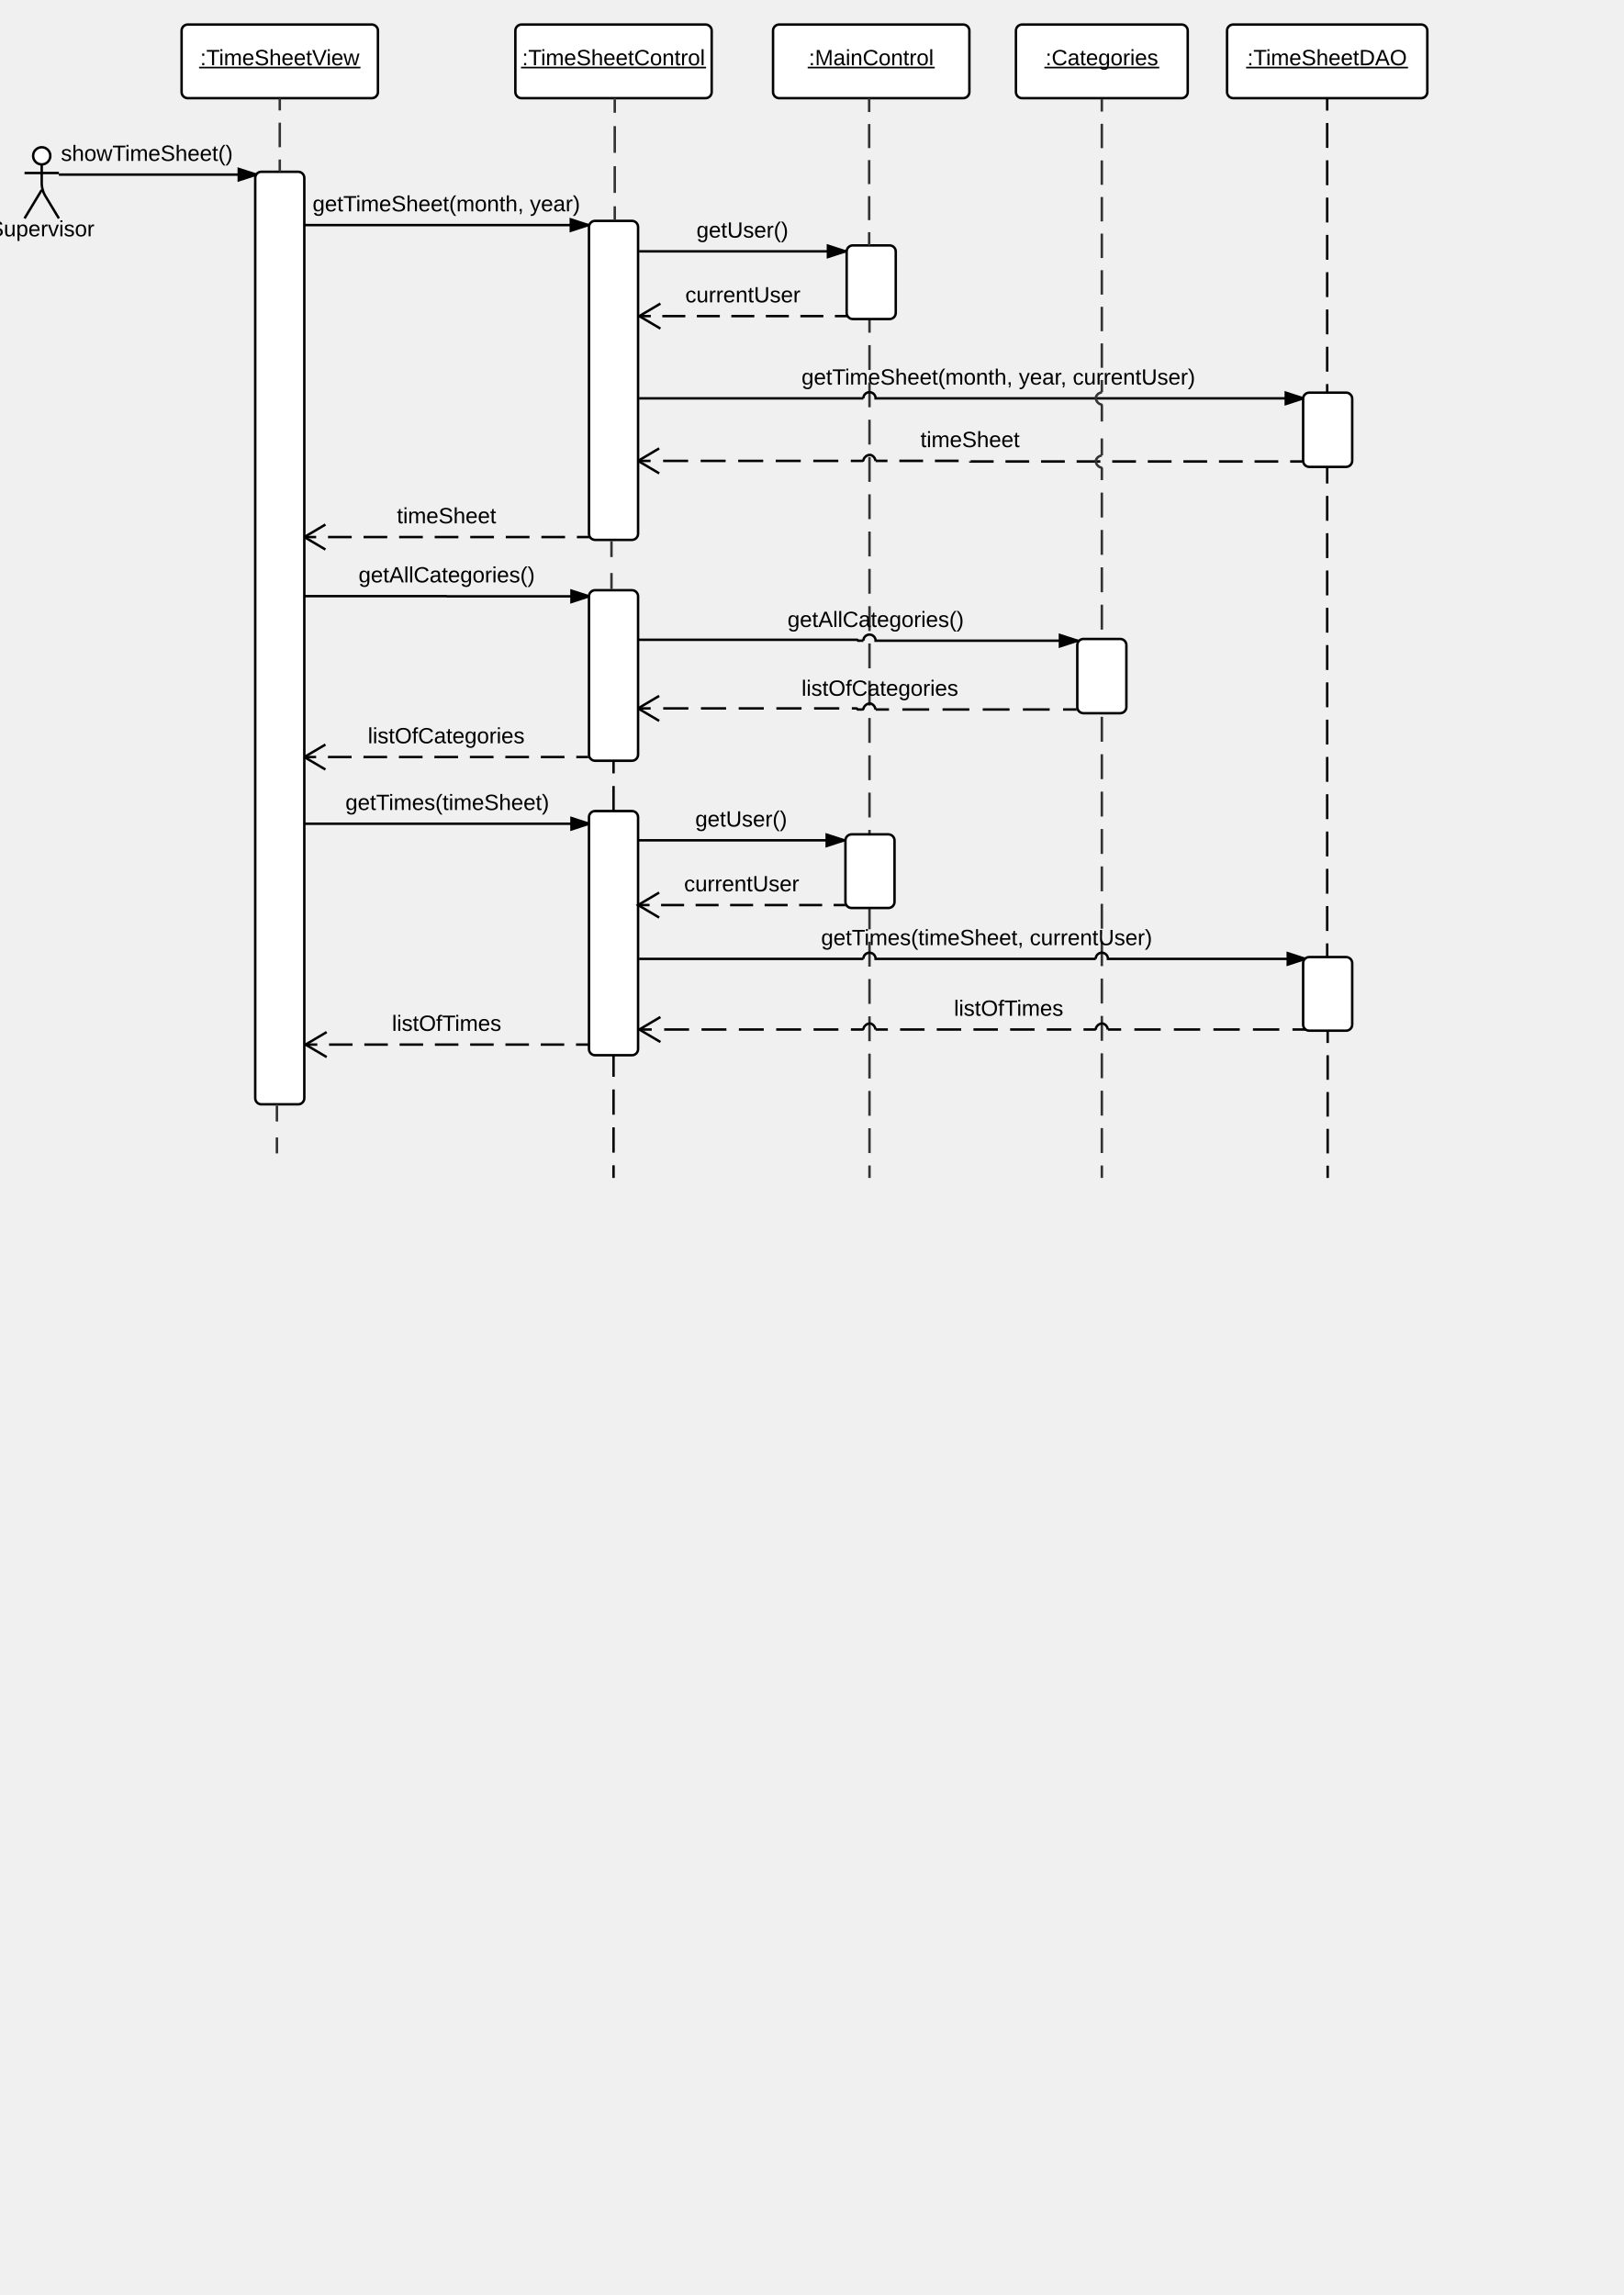
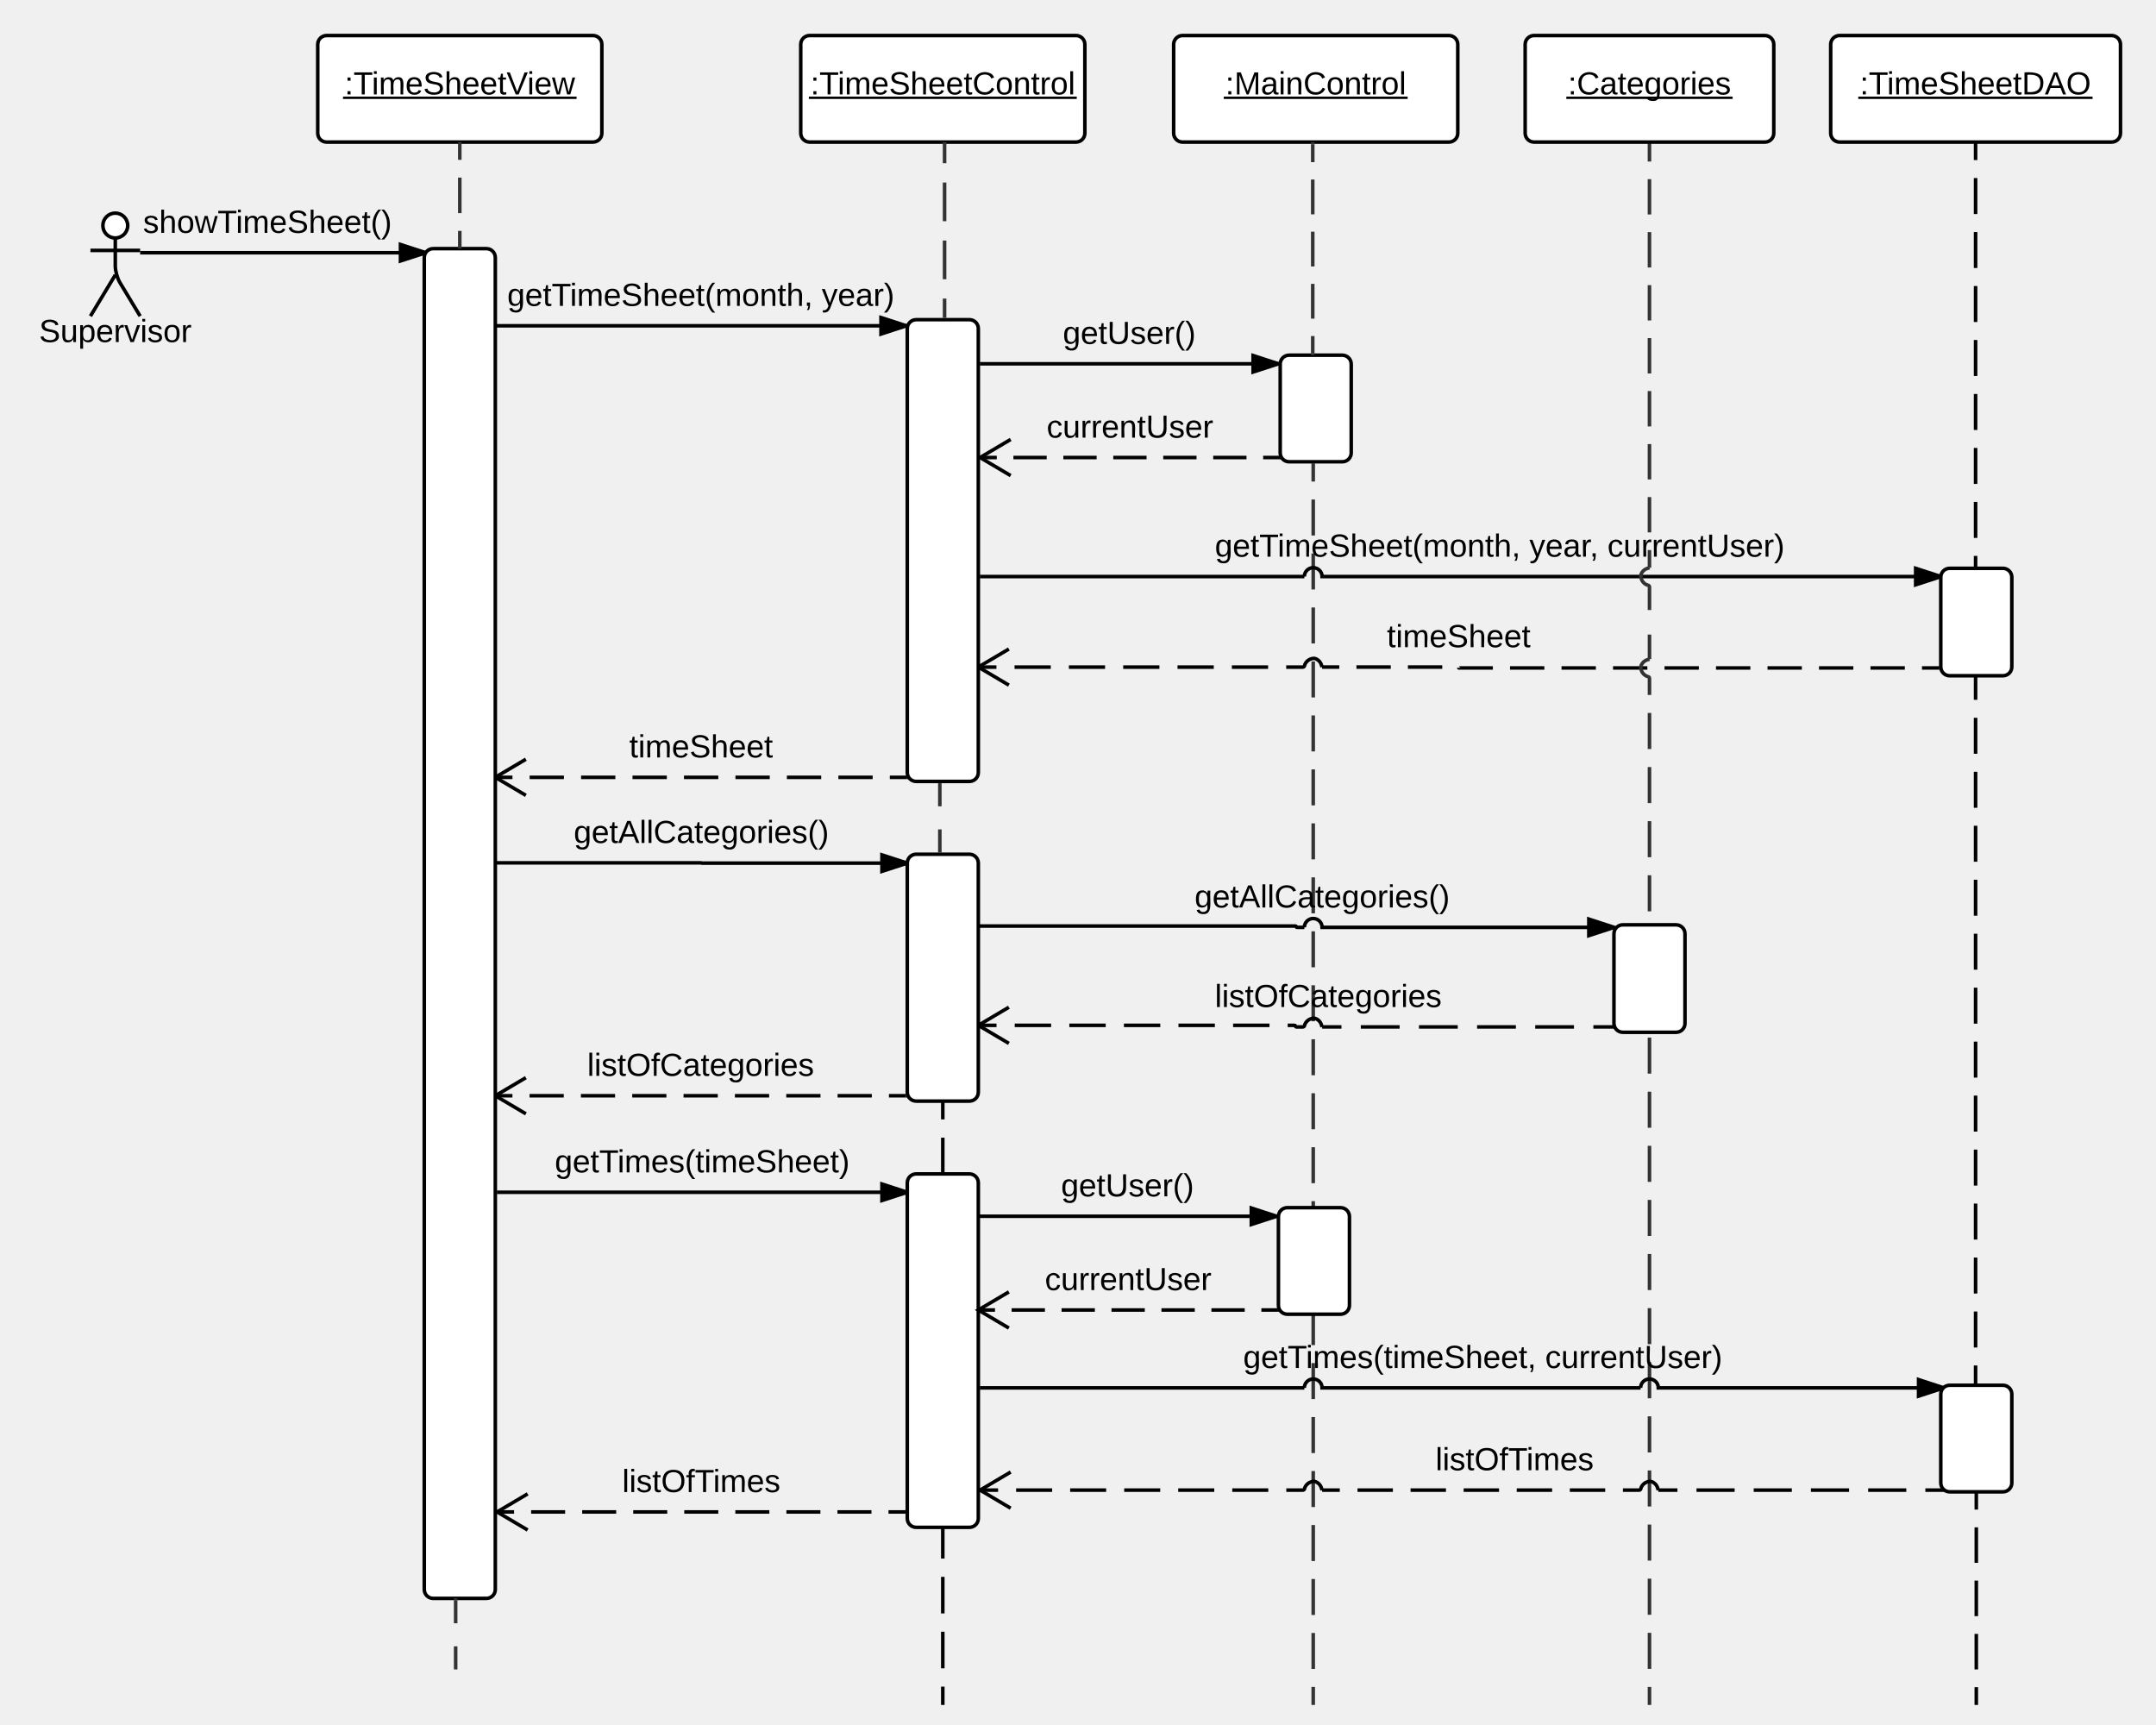
- <svg xmlns="http://www.w3.org/2000/svg" xmlns:xlink="http://www.w3.org/1999/xlink" width="1323.2" height="1870.4">
-   <g transform="translate(0 0)">
+ <svg xmlns="http://www.w3.org/2000/svg" xmlns:xlink="http://www.w3.org/1999/xlink" width="1214.12" height="971">
+   <g transform="translate(30.925 0)">
    <path d="M500 620v340" fill="none" />
    <path d="M500 620v10.3m0 10.3v20.6m0 10.32v20.6m0 10.3v20.6m0 10.3v20.62m0 10.3v20.6m0 10.3v20.62m0 10.3v20.6m0 10.3v20.62m0 10.3v20.6m0 10.3v20.6m0 10.32V960" stroke="#000" stroke-width="2" fill="none" />
    <path d="M708.6 261v699" fill="none" />
    <path d="M708.6 261v10.13m0 10.13v20.26m0 10.13v20.26m0 10.14v20.26m0 10.13v20.27m0 10.13v20.26m0 10.12v20.26m0 10.13v20.27m0 10.13v20.26m0 10.13v20.25m0 10.13v20.26m0 10.13v20.26m0 10.14v20.26m0 10.13v20.26m0 10.13v20.26m0 10.14V727m0 10.13v20.26m0 10.12v20.26m0 10.13v20.27m0 10.13v20.27m0 10.13v20.26m0 10.13v20.25m0 10.13v20.26m0 10.13V960" stroke="#333" stroke-width="2" fill="none" />
    <path d="M709.6 261h-2v-1h2z" fill="#333" />
    <path d="M148 25c0-2.76 2.24-5 5-5h150c2.76 0 5 2.24 5 5v50c0 2.76-2.24 5-5 5H153c-2.76 0-5-2.24-5-5z" stroke="#000" stroke-width="2" fill="#fff" />
    <use xlink:href="#a" transform="matrix(1,0,0,1,148,20) translate(15.13 33.15)" />
    <path d="M208 145c0-2.76 2.24-5 5-5h30c2.76 0 5 2.24 5 5v750c0 2.76-2.24 5-5 5h-30c-2.76 0-5-2.24-5-5z" stroke="#000" stroke-width="2" fill="#fff" />
    <path d="M228 80v60" fill="none" />
    <path d="M228 80v10m0 10v20m0 10v10" stroke="#333" stroke-width="2" fill="none" />
    <path d="M479.46 183.44H248" stroke="#000" stroke-width="2" fill="none" />
    <path d="M479.46 183.44l-14.27 4.63v-9.27z" />
    <path d="M480.72 182.8l-.47 1.43-16.06 5.22v-12.02zm-14.53 3.9l10.02-3.26-10.03-3.26z" />
    <use xlink:href="#b" transform="matrix(1,0,0,1,254.7291,157.8384) translate(0 14.4)" />
    <use xlink:href="#c" transform="matrix(1,0,0,1,254.7291,157.8384) translate(177.1 14.4)" />
    <path d="M41 127c0 3.87-3.13 7-7 7s-7-3.13-7-7 3.13-7 7-7 7 3.13 7 7z" stroke="#000" stroke-width="2" fill="#fff" />
    <path d="M20 125c0-2.76 2.24-5 5-5h18c2.76 0 5 2.24 5 5v48c0 2.76-2.24 5-5 5H25c-2.76 0-5-2.24-5-5z" fill="none" />
    <path d="M34 134v15.8c0 2.76 1.16 6.92 2.58 9.28L48 178m-14-23.2L20 178m0-37h28" stroke="#000" stroke-width="2" fill="none" />
    <use xlink:href="#d" transform="matrix(1,0,0,1,-60,178) translate(51.075 14.6)" />
    <path d="M48 142.3h160.88" stroke="#000" stroke-width="2" fill="none" />
    <path d="M208.88 142.3l-14.27 4.65v-9.27z" />
    <path d="M209.7 141.52l-.74.53-.47 1.44-14.9 4.82V136.3zm-14.1 4.05l10.04-3.26-10.03-3.25z" />
    <use xlink:href="#e" transform="matrix(1,0,0,1,49.64167,116.7105) translate(0 14.4)" />
    <path d="M480 185c0-2.76 2.24-5 5-5h30c2.76 0 5 2.24 5 5v250c0 2.76-2.24 5-5 5h-30c-2.76 0-5-2.24-5-5zM420 25c0-2.76 2.24-5 5-5h150c2.76 0 5 2.24 5 5v50c0 2.76-2.24 5-5 5H425c-2.76 0-5-2.24-5-5z" stroke="#000" stroke-width="2" fill="#fff" />
    <use xlink:href="#f" transform="matrix(1,0,0,1,420,20) translate(5.48 33.15)" />
    <path d="M501 81v98" fill="none" />
    <path d="M501 81v10.9m0 10.88v21.78m0 10.88v21.78m0 10.9V179" stroke="#333" stroke-width="2" fill="none" />
    <path d="M502 81h-2v-1h2z" fill="#333" />
    <path d="M690 205c0-2.76 2.24-5 5-5h30c2.76 0 5 2.24 5 5v50c0 2.76-2.24 5-5 5h-30c-2.76 0-5-2.24-5-5z" stroke="#000" stroke-width="2" fill="#fff" />
    <path d="M521 204.84h168" stroke="#000" stroke-width="2" fill="none" />
    <path d="M521 205.84h-1v-2h1zM689 204.84l-14.27 4.64v-9.27z" />
    <path d="M690.26 204.2l-.26.8v.57l-16.27 5.28v-12.02zm-14.53 3.9l10.03-3.26-10.03-3.26z" />
    <use xlink:href="#g" transform="matrix(1,0,0,1,567.6,179.2408) translate(0 14.4)" />
    <path d="M630 25c0-2.76 2.24-5 5-5h150c2.76 0 5 2.24 5 5v50c0 2.76-2.24 5-5 5H635c-2.76 0-5-2.24-5-5z" stroke="#000" stroke-width="2" fill="#fff" />
    <use xlink:href="#h" transform="matrix(1,0,0,1,630,20) translate(29.13 33.15)" />
    <path d="M708.33 81.5V199" fill="none" />
    <path d="M708.33 81.5v9.8m0 9.78v19.6m0 9.78v19.58m0 9.8v19.58m0 9.8V199" stroke="#333" stroke-width="2" fill="none" />
    <path d="M709.33 81.5h-2V80h2zM709.33 200h-2v-1h2z" fill="#333" />
    <path d="M689.77 257.62H521" fill="none" />
    <path d="M689.77 257.62h-9.37m-9.38 0h-18.75m-9.38 0h-18.76m-9.38 0H596m-9.37 0h-18.75m-9.37 0h-18.75m-9.37 0H521" stroke="#000" stroke-width="2" fill="none" />
    <path d="M691.74 258.62h-1.97v-2h.5zM538.72 248.3l-15.76 9.32 15.76 9.32-1 1.72L520 258.2v-1.15l17.7-10.48z" />
    <use xlink:href="#i" transform="matrix(1,0,0,1,558.4864,232.0159) translate(0 14.4)" />
    <path d="M521 324.65h182.6m0 0c0-2.76 2.24-5 5-5s5 2.24 5 5h348.5" stroke="#000" stroke-width="2" fill="none" />
    <path d="M521 325.65h-1v-2h1zM1062.1 324.65l-14.25 4.64V320z" />
    <path d="M1062.42 323.7l-.42 1.3v.74l-15.15 4.92v-12.02zm-13.57 4.2l10.03-3.25-10.03-3.26z" />
    <use xlink:href="#b" transform="matrix(1,0,0,1,653.2115,299.0513) translate(0 14.4)" />
    <use xlink:href="#j" transform="matrix(1,0,0,1,653.2115,299.0513) translate(177.1 14.4)" />
    <use xlink:href="#k" transform="matrix(1,0,0,1,653.2115,299.0513) translate(221.05 14.4)" />
    <path d="M1061.1 376.1H790.8c-.15 0-.26-.1-.26-.24 0-.14-.1-.25-.25-.25h-76.7m0 0c0-2.75-2.24-5-5-5s-5 2.25-5 5H520" fill="none" />
    <path d="M1061.1 376.1h-9.68m-9.67 0h-19.33m-9.67 0h-19.33m-9.66 0h-19.34m-9.66 0h-19.34m-9.66 0h-19.33m-9.67 0h-19.33m-9.67 0h-19.33m-9.67 0h-19.33m-9.67 0H790.6c-.03 0-.06-.02-.06-.05V376m-9.28-.4h-19.33m-9.66 0h-19.34m-9.66 0h-9.67m0 0l-.5-1.5c-.25-.8-1-1.84-1.7-2.34l-.57-.42c-.36-.26-1-.53-1.44-.6-.45-.07-1.14-.02-1.56.12l-.75.24c-.8.26-1.85 1.02-2.35 1.7l-.42.58c-.26.36-.53 1-.6 1.44-.07.44-.5.8-.93.8h-9.4m-10.2 0h-20.4m-10.2 0h-20.4m-10.2 0h-20.4m-10.2 0H571m-10.2 0h-20.4m-10.2 0H520" stroke="#000" stroke-width="2" fill="none" />
    <path d="M1062 375.5l.25 1.58.03.03h-1.2v-2h.92zM537.72 366.3l-15.76 9.3 15.76 9.33-1 1.72-16.72-9.88v-2.32l16.7-9.88z" />
    <use xlink:href="#l" transform="matrix(1,0,0,1,750.1084,350.0118) translate(0 14.4)" />
    <path d="M897.95 81v238.65m0 0c-2.76 0-5 2.24-5 5s2.24 5 5 5v41.46m0 0c-2.76 0-5 2.25-5 5 0 2.77 2.24 5 5 5V960" fill="none" />
    <path d="M897.95 81v9.94m0 9.95v19.88m0 9.94v19.9m0 9.93v19.9m0 9.93v19.9m0 9.93v19.9m0 9.94v19.9m0 9.94v19.88m0 9.95v9.95m0 0l-1.5.5c-.8.25-1.85 1.02-2.35 1.7l-.42.57c-.26.36-.53 1-.6 1.44-.07.44-.02 1.13.12 1.55l.25.76c.26.8 1.02 1.85 1.7 2.34l.58.42c.35.27 1 .53 1.43.6.44.07.8.5.8.93v13.02m0 13.82v13.8m0 0l-1.52.5c-.8.26-1.84 1.02-2.34 1.7l-.42.58c-.26.36-.53 1-.6 1.44-.07.44-.02 1.13.12 1.55l.25.75c.26.8 1.02 1.84 1.7 2.34l.58.42c.35.26 1 .53 1.43.6.44.07.8.5.8.93v9.37m0 10.15v20.3m0 10.17v20.3m0 10.16v20.3m0 10.17v20.3m0 10.16v20.3m0 10.16v20.3m0 10.17v20.3m0 10.17V635m0 10.17v20.3m0 10.16v20.3m0 10.17v20.3m0 10.17v20.3m0 10.17v20.3m0 10.16v20.32m0 10.15v20.3m0 10.17v20.3m0 10.17v20.32m0 10.16v20.3m0 10.16V960" stroke="#333" stroke-width="2" fill="none" />
    <path d="M898.95 81h-2v-1h2z" fill="#333" />
    <path d="M877.95 525.75c0-2.76 2.24-5 5-5h30c2.76 0 5 2.24 5 5v50.5c0 2.76-2.24 5-5 5h-30c-2.76 0-5-2.24-5-5zM827.95 25c0-2.76 2.24-5 5-5h130c2.76 0 5 2.24 5 5v50c0 2.76-2.24 5-5 5h-130c-2.76 0-5-2.24-5-5z" stroke="#000" stroke-width="2" fill="#fff" />
    <use xlink:href="#m" transform="matrix(1,0,0,1,827.9529,20) translate(24.08 33.15)" />
    <path d="M520 521.43h178.66c.2 0 .37.17.37.37 0 .2.17.38.38.38h4.2m0 0c0-2.76 2.24-5 5-5s5 2.24 5 5h164.47" stroke="#000" stroke-width="2" fill="none" />
    <path d="M878.07 522.18l-14.27 4.63v-9.26z" />
    <path d="M880.24 521.83l-1.32.97-.06.17-16.06 5.22v-12.03zm-15.44 3.6l10.03-3.25-10.03-3.26z" />
    <use xlink:href="#n" transform="matrix(1,0,0,1,641.8006,496.5797) translate(0 14.4)" />
    <path d="M877.26 578.23H713.6m0 0c0-2.77-2.24-5-5-5s-5 2.23-5 5h-4.52c-.25 0-.45-.2-.45-.45s-.2-.45-.45-.45H520" fill="none" />
    <path d="M877.26 578.23h-10.9m-10.92 0h-21.82m-10.9 0h-21.84m-10.9 0h-21.83m-10.9 0H735.4m-10.9 0H713.6m0 0l-.5-1.5c-.25-.8-1-1.86-1.7-2.35l-.57-.43c-.36-.26-1-.53-1.44-.6-.45-.07-1.14 0-1.56.12l-.75.25c-.8.26-1.85 1.02-2.35 1.7l-.42.58c-.26.36-.53 1-.6 1.44-.07.43-.5.8-.93.8h-3.72c-.25 0-.45-.2-.45-.46 0-.25-.2-.45-.45-.45h-3.94m-10.25 0h-20.5m-10.26 0h-20.5m-10.24 0H602m-10.25 0h-20.5m-10.25 0h-20.5m-10.25 0H520" stroke="#000" stroke-width="2" fill="none" />
    <path d="M878.2 577.83l1.03 1.4h-1.97v-2h.85zM537.72 568l-15.76 9.33 15.76 9.32-1 1.72L520 578.5v-2.33l16.7-9.88z" />
    <use xlink:href="#o" transform="matrix(1,0,0,1,653.207,552.6263) translate(0 14.4)" />
    <path d="M498.33 441v39" fill="none" />
    <path d="M498.33 441v13m0 13v13" stroke="#333" stroke-width="2" fill="none" />
    <path d="M225.67 901v39" fill="none" />
    <path d="M225.67 901v13m0 13v13" stroke="#333" stroke-width="2" fill="none" />
    <path d="M226.67 901h-2v-1h2z" fill="#333" />
    <path d="M479.82 437.7H248" fill="none" />
    <path d="M479.82 437.7h-9.66m-9.66 0h-19.3m-9.67 0H412.2m-9.65 0h-19.32m-9.66 0h-19.32m-9.66 0h-19.33m-9.65 0H296.3m-9.66 0h-19.32m-9.66 0H248" stroke="#000" stroke-width="2" fill="none" />
    <path d="M481.8 438.7h-1.98v-2h.5zM265.72 428.37l-15.76 9.32 15.76 9.3-1 1.73-16.72-9.88v-2.33l16.7-9.88z" />
    <use xlink:href="#l" transform="matrix(1,0,0,1,323.4617,412.0853) translate(0 14.4)" />
    <path d="M480 486c0-2.76 2.24-5 5-5h30c2.76 0 5 2.24 5 5v129c0 2.76-2.24 5-5 5h-30c-2.76 0-5-2.24-5-5z" stroke="#000" stroke-width="2" fill="#fff" />
    <path d="M248 485.84h115.92c.04 0 .08.04.08.08s.04.08.08.08H480" stroke="#000" stroke-width="2" fill="none" />
    <path d="M480 486l-14.27 4.64v-9.28z" />
    <path d="M480.3 485.05l-.3.95v1.05L464.73 492v-12zm-13.57 4.2l10.03-3.25-10.03-3.26z" />
    <use xlink:href="#n" transform="matrix(1,0,0,1,292.178,460.241) translate(0 14.4)" />
    <path d="M479.3 616.98H248" fill="none" />
    <path d="M479.3 616.98h-9.63m-9.64 0h-19.28m-9.63 0h-19.28m-9.64 0h-19.27m-9.64 0H354m-9.64 0H325.1m-9.64 0H296.2m-9.65 0h-19.27m-9.64 0H248" stroke="#000" stroke-width="2" fill="none" />
    <path d="M480.25 616.58l1.02 1.4h-1.96v-2h.86zM265.72 607.66l-15.76 9.32 15.76 9.32-1 1.72-16.72-9.88v-2.33l16.7-9.87z" />
    <use xlink:href="#o" transform="matrix(1,0,0,1,299.7779,591.3763) translate(0 14.4)" />
    <path d="M1000 25c0-2.76 2.24-5 5-5h153.2c2.76 0 5 2.24 5 5v50c0 2.76-2.24 5-5 5H1005c-2.76 0-5-2.24-5-5z" stroke="#000" stroke-width="2" fill="#fff" />
    <use xlink:href="#p" transform="matrix(1,0,0,1,1000,20) translate(16.43 33.15)" />
    <path d="M1062 785c0-2.76 2.24-5 5-5h30c2.76 0 5 2.24 5 5v50c0 2.76-2.24 5-5 5h-30c-2.76 0-5-2.24-5-5z" stroke="#000" stroke-width="2" fill="#fff" />
    <path d="M521 781.47h182.6m0 0c0-2.76 2.24-5 5-5s5 2.24 5 5h179.35m0 0c0-2.76 2.24-5 5-5s5 2.24 5 5h160.8" stroke="#000" stroke-width="2" fill="none" />
    <path d="M521 782.47h-1v-2h1zM1063.75 781.47l-14.27 4.64v-9.26z" />
    <path d="M1064.75 780.75l-1.8 1.3-.25.82-14.22 4.62v-12.04zm-14.27 3.98l10.03-3.26-10.02-3.25z" />
    <use xlink:href="#q" transform="matrix(1,0,0,1,669.1512,755.8743) translate(0 14.4)" />
    <use xlink:href="#k" transform="matrix(1,0,0,1,669.1512,755.8743) translate(170.05 14.4)" />
    <path d="M1064.05 839.04h-161.1m0 0c0-2.77-2.24-5-5-5s-5 2.23-5 5H713.6m0 0c0-2.77-2.24-5-5-5s-5 2.23-5 5H521" fill="none" />
    <path d="M1064.05 839.04h-10.74m-10.73 0h-21.48m-10.75 0h-21.48m-10.74 0h-21.48m-10.74 0h-21.47m-10.74 0h-10.75m0 0l-.5-1.5c-.25-.8-1-1.86-1.7-2.35l-.57-.44c-.36-.26-1-.53-1.44-.6-.43-.07-1.13 0-1.55.12l-.76.25c-.8.26-1.84 1.02-2.34 1.7l-.42.58c-.26.37-.53 1-.6 1.45-.07.43-.5.8-.93.8H883m-9.98 0H853.1m-9.97 0H823.2m-9.96 0H793.3m-9.95 0h-19.93m-9.96 0h-19.93m-9.97 0h-9.96m0 0l-.5-1.52c-.25-.8-1-1.85-1.7-2.34l-.57-.44c-.36-.26-1-.53-1.44-.6-.45-.07-1.14 0-1.56.12l-.75.25c-.8.26-1.85 1.02-2.35 1.7l-.42.58c-.26.37-.53 1-.6 1.45-.07.43-.5.8-.93.8h-9.34m-10.15 0h-20.28m-10.14 0h-20.3m-10.14 0h-20.28m-10.15 0h-20.28m-10.14 0h-20.3m-10.14 0H521" stroke="#000" stroke-width="2" fill="none" />
    <path d="M1067 840h.05v.04h-3v-1zM538.72 829.72l-15.75 9.32 15.75 9.32-1 1.72L520 839.6v-1.13L537.7 828z" />
    <use xlink:href="#r" transform="matrix(1,0,0,1,777.4603,813.4353) translate(0 14.4)" />
    <path d="M1081.6 80v699" fill="none" />
    <path d="M1081.6 80v10.13m0 10.13v20.26m0 10.13v20.26m0 10.14v20.26m0 10.13v20.27m0 10.13v20.26m0 10.12v20.26m0 10.13v20.27m0 10.13v20.26m0 10.13v20.25m0 10.13v20.26m0 10.13v20.26m0 10.14v20.26m0 10.13v20.26m0 10.13v20.26m0 10.14V546m0 10.13v20.26m0 10.12v20.26m0 10.13v20.27m0 10.13v20.27m0 10.13v20.26m0 10.13v20.25m0 10.13v20.26m0 10.13V779" stroke="#000" stroke-width="2" fill="none" />
    <path d="M1082.6 780h-2v-1h2z" />
    <path d="M1082 840v120" fill="none" />
    <path d="M1082 840v10m0 10v20m0 10v20m0 10v20m0 10v10" stroke="#000" stroke-width="2" fill="none" />
    <path d="M480 666c0-2.76 2.24-5 5-5h30c2.76 0 5 2.24 5 5v189c0 2.76-2.24 5-5 5h-30c-2.76 0-5-2.24-5-5zM1062 325c0-2.76 2.24-5 5-5h30c2.76 0 5 2.24 5 5v50.5c0 2.76-2.24 5-5 5h-30c-2.76 0-5-2.24-5-5z" stroke="#000" stroke-width="2" fill="#fff" />
    <path d="M249 671.33h231" stroke="#000" stroke-width="2" fill="none" />
    <path d="M249 672.33h-1v-2h1zM480 671.33l-14.27 4.64v-9.27z" />
    <path d="M480 670.28v2.1l-15.27 4.97v-12.03zm-13.27 4.3l10.03-3.25-10.03-3.26z" />
    <use xlink:href="#s" transform="matrix(1,0,0,1,281.5,645.7333) translate(0 14.4)" />
    <path d="M479 851.33H249" fill="none" />
    <path d="M479 851.33h-9.58m-9.6 0h-19.15m-9.6 0h-19.15m-9.6 0h-19.15m-9.6 0h-19.15m-9.6 0h-19.15m-9.6 0h-19.15m-9.6 0h-19.15m-9.6 0H249" stroke="#000" stroke-width="2" fill="none" />
    <path d="M480 852.33h-1v-2h1zM266.72 842l-15.76 9.33 15.76 9.32-1 1.72L248 851.9v-1.14l17.7-10.47z" />
    <use xlink:href="#r" transform="matrix(1,0,0,1,319.45,825.7333) translate(0 14.4)" />
    <path d="M689 685c0-2.76 2.24-5 5-5h30c2.76 0 5 2.24 5 5v50c0 2.76-2.24 5-5 5h-30c-2.76 0-5-2.24-5-5z" stroke="#000" stroke-width="2" fill="#fff" />
    <path d="M520 684.84h168" stroke="#000" stroke-width="2" fill="none" />
    <path d="M688 684.84l-14.27 4.64v-9.27z" />
    <path d="M689.26 684.2l-.26.8v.57l-16.27 5.28v-12.02zm-14.53 3.9l10.03-3.26-10.03-3.26z" />
    <use xlink:href="#g" transform="matrix(1,0,0,1,566.6,659.2408) translate(0 14.4)" />
    <path d="M688.77 737.62H520" fill="none" />
    <path d="M688.77 737.62h-9.37m-9.38 0h-18.75m-9.38 0h-18.76m-9.38 0H595m-9.37 0h-18.75m-9.37 0h-18.75m-9.37 0H520" stroke="#000" stroke-width="2" fill="none" />
    <path d="M690.74 738.62h-1.97v-2h.5z" />
    <path d="M537.2 727.44L520 737.62l17.2 10.18" stroke="#000" stroke-width="2" fill="none" />
    <g>
      <use xlink:href="#i" transform="matrix(1,0,0,1,557.4864,712.0159) translate(0 14.4)" />
    </g>
    <defs>
      <path d="M33-154v-36h34v36H33zM33 0v-36h34V0H33" id="t" />
      <path d="M127-220V0H93v-220H8v-28h204v28h-85" id="u" />
      <path d="M24-231v-30h32v30H24zM24 0v-190h32V0H24" id="v" />
      <path d="M210-169c-67 3-38 105-44 169h-31v-121c0-29-5-50-35-48C34-165 62-65 56 0H25l-1-190h30c1 10-1 24 2 32 10-44 99-50 107 0 11-21 27-35 58-36 85-2 47 119 55 194h-31v-121c0-29-5-49-35-48" id="w" />
      <path d="M100-194c63 0 86 42 84 106H49c0 40 14 67 53 68 26 1 43-12 49-29l28 8c-11 28-37 45-77 45C44 4 14-33 15-96c1-61 26-98 85-98zm52 81c6-60-76-77-97-28-3 7-6 17-6 28h103" id="x" />
      <path d="M185-189c-5-48-123-54-124 2 14 75 158 14 163 119 3 78-121 87-175 55-17-10-28-26-33-46l33-7c5 56 141 63 141-1 0-78-155-14-162-118-5-82 145-84 179-34 5 7 8 16 11 25" id="y" />
      <path d="M106-169C34-169 62-67 57 0H25v-261h32l-1 103c12-21 28-36 61-36 89 0 53 116 60 194h-32v-121c2-32-8-49-39-48" id="z" />
      <path d="M59-47c-2 24 18 29 38 22v24C64 9 27 4 27-40v-127H5v-23h24l9-43h21v43h35v23H59v120" id="A" />
      <path d="M137 0h-34L2-248h35l83 218 83-218h36" id="B" />
      <path d="M206 0h-36l-40-164L89 0H53L-1-190h32L70-26l43-164h34l41 164 42-164h31" id="C" />
      <g id="a">
        <use transform="matrix(0.05,0,0,0.05,0,0)" xlink:href="#t" />
        <use transform="matrix(0.05,0,0,0.05,5,0)" xlink:href="#u" />
        <use transform="matrix(0.05,0,0,0.05,15.3,0)" xlink:href="#v" />
        <use transform="matrix(0.05,0,0,0.05,19.25,0)" xlink:href="#w" />
        <use transform="matrix(0.05,0,0,0.05,34.2,0)" xlink:href="#x" />
        <use transform="matrix(0.05,0,0,0.05,44.2,0)" xlink:href="#y" />
        <use transform="matrix(0.05,0,0,0.05,56.2,0)" xlink:href="#z" />
        <use transform="matrix(0.05,0,0,0.05,66.2,0)" xlink:href="#x" />
        <use transform="matrix(0.05,0,0,0.05,76.2,0)" xlink:href="#x" />
        <use transform="matrix(0.05,0,0,0.05,86.2,0)" xlink:href="#A" />
        <use transform="matrix(0.05,0,0,0.05,91.2,0)" xlink:href="#B" />
        <use transform="matrix(0.05,0,0,0.05,102.85,0)" xlink:href="#v" />
        <use transform="matrix(0.05,0,0,0.05,106.8,0)" xlink:href="#x" />
        <use transform="matrix(0.05,0,0,0.05,116.8,0)" xlink:href="#C" />
        <path d="M-.9 1.25h131.55v1.32H-.9z" />
      </g>
      <path d="M177-190C167-65 218 103 67 71c-23-6-38-20-44-43l32-5c15 47 100 32 89-28v-30C133-14 115 1 83 1 29 1 15-40 15-95c0-56 16-97 71-98 29-1 48 16 59 35 1-10 0-23 2-32h30zM94-22c36 0 50-32 50-73 0-42-14-75-50-75-39 0-46 34-46 75s6 73 46 73" id="D" />
      <path d="M87 75C49 33 22-17 22-94c0-76 28-126 65-167h31c-38 41-64 92-64 168S80 34 118 75H87" id="E" />
      <path d="M100-194c62-1 85 37 85 99 1 63-27 99-86 99S16-35 15-95c0-66 28-99 85-99zM99-20c44 1 53-31 53-75 0-43-8-75-51-75s-53 32-53 75 10 74 51 75" id="F" />
      <path d="M117-194c89-4 53 116 60 194h-32v-121c0-31-8-49-39-48C34-167 62-67 57 0H25l-1-190h30c1 10-1 24 2 32 11-22 29-35 61-36" id="G" />
      <path d="M68-38c1 34 0 65-14 84H32c9-13 17-26 17-46H33v-38h35" id="H" />
      <g id="b">
        <use transform="matrix(0.05,0,0,0.05,0,0)" xlink:href="#D" />
        <use transform="matrix(0.05,0,0,0.05,10,0)" xlink:href="#x" />
        <use transform="matrix(0.05,0,0,0.05,20,0)" xlink:href="#A" />
        <use transform="matrix(0.05,0,0,0.05,25,0)" xlink:href="#u" />
        <use transform="matrix(0.05,0,0,0.05,35.3,0)" xlink:href="#v" />
        <use transform="matrix(0.05,0,0,0.05,39.25,0)" xlink:href="#w" />
        <use transform="matrix(0.05,0,0,0.05,54.2,0)" xlink:href="#x" />
        <use transform="matrix(0.05,0,0,0.05,64.2,0)" xlink:href="#y" />
        <use transform="matrix(0.05,0,0,0.05,76.2,0)" xlink:href="#z" />
        <use transform="matrix(0.05,0,0,0.05,86.2,0)" xlink:href="#x" />
        <use transform="matrix(0.05,0,0,0.05,96.2,0)" xlink:href="#x" />
        <use transform="matrix(0.05,0,0,0.05,106.2,0)" xlink:href="#A" />
        <use transform="matrix(0.05,0,0,0.05,111.2,0)" xlink:href="#E" />
        <use transform="matrix(0.05,0,0,0.05,117.15,0)" xlink:href="#w" />
        <use transform="matrix(0.05,0,0,0.05,132.1,0)" xlink:href="#F" />
        <use transform="matrix(0.05,0,0,0.05,142.1,0)" xlink:href="#G" />
        <use transform="matrix(0.05,0,0,0.05,152.1,0)" xlink:href="#A" />
        <use transform="matrix(0.05,0,0,0.05,157.1,0)" xlink:href="#z" />
        <use transform="matrix(0.05,0,0,0.05,167.1,0)" xlink:href="#H" />
      </g>
      <path d="M179-190L93 31C79 59 56 82 12 73V49c39 6 53-20 64-50L1-190h34L92-34l54-156h33" id="I" />
      <path d="M141-36C126-15 110 5 73 4 37 3 15-17 15-53c-1-64 63-63 125-63 3-35-9-54-41-54-24 1-41 7-42 31l-33-3c5-37 33-52 76-52 45 0 72 20 72 64v82c-1 20 7 32 28 27v20c-31 9-61-2-59-35zM48-53c0 20 12 33 32 33 41-3 63-29 60-74-43 2-92-5-92 41" id="J" />
      <path d="M114-163C36-179 61-72 57 0H25l-1-190h30c1 12-1 29 2 39 6-27 23-49 58-41v29" id="K" />
      <path d="M33-261c38 41 65 92 65 168S71 34 33 75H2C39 34 66-17 66-93S39-220 2-261h31" id="L" />
      <g id="c">
        <use transform="matrix(0.05,0,0,0.05,0,0)" xlink:href="#I" />
        <use transform="matrix(0.05,0,0,0.05,9,0)" xlink:href="#x" />
        <use transform="matrix(0.05,0,0,0.05,19,0)" xlink:href="#J" />
        <use transform="matrix(0.05,0,0,0.05,29,0)" xlink:href="#K" />
        <use transform="matrix(0.05,0,0,0.05,34.95,0)" xlink:href="#L" />
      </g>
      <path d="M84 4C-5 8 30-112 23-190h32v120c0 31 7 50 39 49 72-2 45-101 50-169h31l1 190h-30c-1-10 1-25-2-33-11 22-28 36-60 37" id="M" />
      <path d="M115-194c55 1 70 41 70 98S169 2 115 4C84 4 66-9 55-30l1 105H24l-1-265h31l2 30c10-21 28-34 59-34zm-8 174c40 0 45-34 45-75s-6-73-45-74c-42 0-51 32-51 76 0 43 10 73 51 73" id="N" />
      <path d="M108 0H70L1-190h34L89-25l56-165h34" id="O" />
      <path d="M135-143c-3-34-86-38-87 0 15 53 115 12 119 90S17 21 10-45l28-5c4 36 97 45 98 0-10-56-113-15-118-90-4-57 82-63 122-42 12 7 21 19 24 35" id="P" />
      <g id="d">
        <use transform="matrix(0.05,0,0,0.05,0,0)" xlink:href="#y" />
        <use transform="matrix(0.05,0,0,0.05,12,0)" xlink:href="#M" />
        <use transform="matrix(0.05,0,0,0.05,22,0)" xlink:href="#N" />
        <use transform="matrix(0.05,0,0,0.05,32,0)" xlink:href="#x" />
        <use transform="matrix(0.05,0,0,0.05,42,0)" xlink:href="#K" />
        <use transform="matrix(0.05,0,0,0.05,47.95,0)" xlink:href="#O" />
        <use transform="matrix(0.05,0,0,0.05,56.95,0)" xlink:href="#v" />
        <use transform="matrix(0.05,0,0,0.05,60.9,0)" xlink:href="#P" />
        <use transform="matrix(0.05,0,0,0.05,69.9,0)" xlink:href="#F" />
        <use transform="matrix(0.05,0,0,0.05,79.9,0)" xlink:href="#K" />
      </g>
      <g id="e">
        <use transform="matrix(0.05,0,0,0.05,0,0)" xlink:href="#P" />
        <use transform="matrix(0.05,0,0,0.05,9,0)" xlink:href="#z" />
        <use transform="matrix(0.05,0,0,0.05,19,0)" xlink:href="#F" />
        <use transform="matrix(0.05,0,0,0.05,29,0)" xlink:href="#C" />
        <use transform="matrix(0.05,0,0,0.05,41.95,0)" xlink:href="#u" />
        <use transform="matrix(0.05,0,0,0.05,52.25,0)" xlink:href="#v" />
        <use transform="matrix(0.05,0,0,0.05,56.2,0)" xlink:href="#w" />
        <use transform="matrix(0.05,0,0,0.05,71.15,0)" xlink:href="#x" />
        <use transform="matrix(0.05,0,0,0.05,81.15,0)" xlink:href="#y" />
        <use transform="matrix(0.05,0,0,0.05,93.15,0)" xlink:href="#z" />
        <use transform="matrix(0.05,0,0,0.05,103.15,0)" xlink:href="#x" />
        <use transform="matrix(0.05,0,0,0.05,113.15,0)" xlink:href="#x" />
        <use transform="matrix(0.05,0,0,0.05,123.15,0)" xlink:href="#A" />
        <use transform="matrix(0.05,0,0,0.05,128.15,0)" xlink:href="#E" />
        <use transform="matrix(0.05,0,0,0.05,134.1,0)" xlink:href="#L" />
      </g>
      <path d="M212-179c-10-28-35-45-73-45-59 0-87 40-87 99 0 60 29 101 89 101 43 0 62-24 78-52l27 14C228-24 195 4 139 4 59 4 22-46 18-125c-6-104 99-153 187-111 19 9 31 26 39 46" id="Q" />
      <path d="M24 0v-261h32V0H24" id="R" />
      <g id="f">
        <use transform="matrix(0.05,0,0,0.05,0,0)" xlink:href="#t" />
        <use transform="matrix(0.05,0,0,0.05,5,0)" xlink:href="#u" />
        <use transform="matrix(0.05,0,0,0.05,15.3,0)" xlink:href="#v" />
        <use transform="matrix(0.05,0,0,0.05,19.25,0)" xlink:href="#w" />
        <use transform="matrix(0.05,0,0,0.05,34.2,0)" xlink:href="#x" />
        <use transform="matrix(0.05,0,0,0.05,44.2,0)" xlink:href="#y" />
        <use transform="matrix(0.05,0,0,0.05,56.2,0)" xlink:href="#z" />
        <use transform="matrix(0.05,0,0,0.05,66.2,0)" xlink:href="#x" />
        <use transform="matrix(0.05,0,0,0.05,76.2,0)" xlink:href="#x" />
        <use transform="matrix(0.05,0,0,0.05,86.2,0)" xlink:href="#A" />
        <use transform="matrix(0.05,0,0,0.05,91.2,0)" xlink:href="#Q" />
        <use transform="matrix(0.05,0,0,0.05,104.15,0)" xlink:href="#F" />
        <use transform="matrix(0.05,0,0,0.05,114.15,0)" xlink:href="#G" />
        <use transform="matrix(0.05,0,0,0.05,124.15,0)" xlink:href="#A" />
        <use transform="matrix(0.05,0,0,0.05,129.15,0)" xlink:href="#K" />
        <use transform="matrix(0.05,0,0,0.05,135.1,0)" xlink:href="#F" />
        <use transform="matrix(0.05,0,0,0.05,145.1,0)" xlink:href="#R" />
        <path d="M-.9 1.25h150.85v1.32H-.9z" />
      </g>
      <path d="M232-93c-1 65-40 97-104 97C67 4 28-28 28-90v-158h33c8 89-33 224 67 224 102 0 64-133 71-224h33v155" id="S" />
      <g id="g">
        <use transform="matrix(0.05,0,0,0.05,0,0)" xlink:href="#D" />
        <use transform="matrix(0.05,0,0,0.05,10,0)" xlink:href="#x" />
        <use transform="matrix(0.05,0,0,0.05,20,0)" xlink:href="#A" />
        <use transform="matrix(0.05,0,0,0.05,25,0)" xlink:href="#S" />
        <use transform="matrix(0.05,0,0,0.05,37.95,0)" xlink:href="#P" />
        <use transform="matrix(0.05,0,0,0.05,46.95,0)" xlink:href="#x" />
        <use transform="matrix(0.05,0,0,0.05,56.95,0)" xlink:href="#K" />
        <use transform="matrix(0.05,0,0,0.05,62.9,0)" xlink:href="#E" />
        <use transform="matrix(0.05,0,0,0.05,68.85,0)" xlink:href="#L" />
      </g>
      <path d="M240 0l2-218c-23 76-54 145-80 218h-23L58-218 59 0H30v-248h44l77 211c21-75 51-140 76-211h43V0h-30" id="T" />
      <g id="h">
        <use transform="matrix(0.05,0,0,0.05,0,0)" xlink:href="#t" />
        <use transform="matrix(0.05,0,0,0.05,5,0)" xlink:href="#T" />
        <use transform="matrix(0.05,0,0,0.05,19.95,0)" xlink:href="#J" />
        <use transform="matrix(0.05,0,0,0.05,29.95,0)" xlink:href="#v" />
        <use transform="matrix(0.05,0,0,0.05,33.9,0)" xlink:href="#G" />
        <use transform="matrix(0.05,0,0,0.05,43.9,0)" xlink:href="#Q" />
        <use transform="matrix(0.05,0,0,0.05,56.85,0)" xlink:href="#F" />
        <use transform="matrix(0.05,0,0,0.05,66.85,0)" xlink:href="#G" />
        <use transform="matrix(0.05,0,0,0.05,76.85,0)" xlink:href="#A" />
        <use transform="matrix(0.05,0,0,0.05,81.85,0)" xlink:href="#K" />
        <use transform="matrix(0.05,0,0,0.05,87.8,0)" xlink:href="#F" />
        <use transform="matrix(0.05,0,0,0.05,97.8,0)" xlink:href="#R" />
        <path d="M-.9 1.25h103.55v1.32H-.9z" />
      </g>
      <path d="M96-169c-40 0-48 33-48 73s9 75 48 75c24 0 41-14 43-38l32 2c-6 37-31 61-74 61-59 0-76-41-82-99-10-93 101-131 147-64 4 7 5 14 7 22l-32 3c-4-21-16-35-41-35" id="U" />
      <g id="i">
        <use transform="matrix(0.05,0,0,0.05,0,0)" xlink:href="#U" />
        <use transform="matrix(0.05,0,0,0.05,9,0)" xlink:href="#M" />
        <use transform="matrix(0.05,0,0,0.05,19,0)" xlink:href="#K" />
        <use transform="matrix(0.05,0,0,0.05,24.95,0)" xlink:href="#K" />
        <use transform="matrix(0.05,0,0,0.05,30.9,0)" xlink:href="#x" />
        <use transform="matrix(0.05,0,0,0.05,40.9,0)" xlink:href="#G" />
        <use transform="matrix(0.05,0,0,0.05,50.9,0)" xlink:href="#A" />
        <use transform="matrix(0.05,0,0,0.05,55.9,0)" xlink:href="#S" />
        <use transform="matrix(0.05,0,0,0.05,68.85,0)" xlink:href="#P" />
        <use transform="matrix(0.05,0,0,0.05,77.85,0)" xlink:href="#x" />
        <use transform="matrix(0.05,0,0,0.05,87.85,0)" xlink:href="#K" />
      </g>
      <g id="j">
        <use transform="matrix(0.05,0,0,0.05,0,0)" xlink:href="#I" />
        <use transform="matrix(0.05,0,0,0.05,9,0)" xlink:href="#x" />
        <use transform="matrix(0.05,0,0,0.05,19,0)" xlink:href="#J" />
        <use transform="matrix(0.05,0,0,0.05,29,0)" xlink:href="#K" />
        <use transform="matrix(0.05,0,0,0.05,33.95,0)" xlink:href="#H" />
      </g>
      <g id="k">
        <use transform="matrix(0.05,0,0,0.05,0,0)" xlink:href="#U" />
        <use transform="matrix(0.05,0,0,0.05,9,0)" xlink:href="#M" />
        <use transform="matrix(0.05,0,0,0.05,19,0)" xlink:href="#K" />
        <use transform="matrix(0.05,0,0,0.05,24.95,0)" xlink:href="#K" />
        <use transform="matrix(0.05,0,0,0.05,30.9,0)" xlink:href="#x" />
        <use transform="matrix(0.05,0,0,0.05,40.9,0)" xlink:href="#G" />
        <use transform="matrix(0.05,0,0,0.05,50.9,0)" xlink:href="#A" />
        <use transform="matrix(0.05,0,0,0.05,55.9,0)" xlink:href="#S" />
        <use transform="matrix(0.05,0,0,0.05,68.85,0)" xlink:href="#P" />
        <use transform="matrix(0.05,0,0,0.05,77.85,0)" xlink:href="#x" />
        <use transform="matrix(0.05,0,0,0.05,87.85,0)" xlink:href="#K" />
        <use transform="matrix(0.05,0,0,0.05,93.8,0)" xlink:href="#L" />
      </g>
      <g id="l">
        <use transform="matrix(0.05,0,0,0.05,0,0)" xlink:href="#A" />
        <use transform="matrix(0.05,0,0,0.05,5,0)" xlink:href="#v" />
        <use transform="matrix(0.05,0,0,0.05,8.95,0)" xlink:href="#w" />
        <use transform="matrix(0.05,0,0,0.05,23.9,0)" xlink:href="#x" />
        <use transform="matrix(0.05,0,0,0.05,33.9,0)" xlink:href="#y" />
        <use transform="matrix(0.05,0,0,0.05,45.9,0)" xlink:href="#z" />
        <use transform="matrix(0.05,0,0,0.05,55.9,0)" xlink:href="#x" />
        <use transform="matrix(0.05,0,0,0.05,65.9,0)" xlink:href="#x" />
        <use transform="matrix(0.05,0,0,0.05,75.9,0)" xlink:href="#A" />
      </g>
      <g id="m">
        <use transform="matrix(0.05,0,0,0.05,0,0)" xlink:href="#t" />
        <use transform="matrix(0.05,0,0,0.05,5,0)" xlink:href="#Q" />
        <use transform="matrix(0.05,0,0,0.05,17.95,0)" xlink:href="#J" />
        <use transform="matrix(0.05,0,0,0.05,27.95,0)" xlink:href="#A" />
        <use transform="matrix(0.05,0,0,0.05,32.95,0)" xlink:href="#x" />
        <use transform="matrix(0.05,0,0,0.05,42.95,0)" xlink:href="#D" />
        <use transform="matrix(0.05,0,0,0.05,52.95,0)" xlink:href="#F" />
        <use transform="matrix(0.05,0,0,0.05,62.95,0)" xlink:href="#K" />
        <use transform="matrix(0.05,0,0,0.05,68.9,0)" xlink:href="#v" />
        <use transform="matrix(0.05,0,0,0.05,72.85,0)" xlink:href="#x" />
        <use transform="matrix(0.05,0,0,0.05,82.85,0)" xlink:href="#P" />
        <path d="M-.9 1.25h93.65v1.32H-.9z" />
      </g>
      <path d="M205 0l-28-72H64L36 0H1l101-248h38L239 0h-34zm-38-99l-47-123c-12 45-31 82-46 123h93" id="V" />
      <g id="n">
        <use transform="matrix(0.05,0,0,0.05,0,0)" xlink:href="#D" />
        <use transform="matrix(0.05,0,0,0.05,10,0)" xlink:href="#x" />
        <use transform="matrix(0.05,0,0,0.05,20,0)" xlink:href="#A" />
        <use transform="matrix(0.05,0,0,0.05,25,0)" xlink:href="#V" />
        <use transform="matrix(0.05,0,0,0.05,37,0)" xlink:href="#R" />
        <use transform="matrix(0.05,0,0,0.05,40.95,0)" xlink:href="#R" />
        <use transform="matrix(0.05,0,0,0.05,44.9,0)" xlink:href="#Q" />
        <use transform="matrix(0.05,0,0,0.05,57.85,0)" xlink:href="#J" />
        <use transform="matrix(0.05,0,0,0.05,67.85,0)" xlink:href="#A" />
        <use transform="matrix(0.05,0,0,0.05,72.85,0)" xlink:href="#x" />
        <use transform="matrix(0.05,0,0,0.05,82.85,0)" xlink:href="#D" />
        <use transform="matrix(0.05,0,0,0.05,92.85,0)" xlink:href="#F" />
        <use transform="matrix(0.05,0,0,0.05,102.85,0)" xlink:href="#K" />
        <use transform="matrix(0.05,0,0,0.05,108.8,0)" xlink:href="#v" />
        <use transform="matrix(0.05,0,0,0.05,112.75,0)" xlink:href="#x" />
        <use transform="matrix(0.05,0,0,0.05,122.75,0)" xlink:href="#P" />
        <use transform="matrix(0.05,0,0,0.05,131.75,0)" xlink:href="#E" />
        <use transform="matrix(0.05,0,0,0.05,137.7,0)" xlink:href="#L" />
      </g>
      <path d="M140-251c81 0 123 46 123 126C263-46 219 4 140 4 59 4 17-45 17-125s42-126 123-126zm0 227c63 0 89-41 89-101s-29-99-89-99c-61 0-89 39-89 99S79-25 140-24" id="W" />
      <path d="M101-234c-31-9-42 10-38 44h38v23H63V0H32v-167H5v-23h27c-7-52 17-82 69-68v24" id="X" />
      <g id="o">
        <use transform="matrix(0.05,0,0,0.05,0,0)" xlink:href="#R" />
        <use transform="matrix(0.05,0,0,0.05,3.95,0)" xlink:href="#v" />
        <use transform="matrix(0.05,0,0,0.05,7.9,0)" xlink:href="#P" />
        <use transform="matrix(0.05,0,0,0.05,16.9,0)" xlink:href="#A" />
        <use transform="matrix(0.05,0,0,0.05,21.9,0)" xlink:href="#W" />
        <use transform="matrix(0.05,0,0,0.05,35.9,0)" xlink:href="#X" />
        <use transform="matrix(0.05,0,0,0.05,40.9,0)" xlink:href="#Q" />
        <use transform="matrix(0.05,0,0,0.05,53.85,0)" xlink:href="#J" />
        <use transform="matrix(0.05,0,0,0.05,63.85,0)" xlink:href="#A" />
        <use transform="matrix(0.05,0,0,0.05,68.85,0)" xlink:href="#x" />
        <use transform="matrix(0.05,0,0,0.05,78.85,0)" xlink:href="#D" />
        <use transform="matrix(0.05,0,0,0.05,88.85,0)" xlink:href="#F" />
        <use transform="matrix(0.05,0,0,0.05,98.85,0)" xlink:href="#K" />
        <use transform="matrix(0.05,0,0,0.05,104.8,0)" xlink:href="#v" />
        <use transform="matrix(0.05,0,0,0.05,108.75,0)" xlink:href="#x" />
        <use transform="matrix(0.05,0,0,0.05,118.75,0)" xlink:href="#P" />
      </g>
      <path d="M30-248c118-7 216 8 213 122C240-48 200 0 122 0H30v-248zM63-27c89 8 146-16 146-99s-60-101-146-95v194" id="Y" />
      <g id="p">
        <use transform="matrix(0.05,0,0,0.05,0,0)" xlink:href="#t" />
        <use transform="matrix(0.05,0,0,0.05,5,0)" xlink:href="#u" />
        <use transform="matrix(0.05,0,0,0.05,15.3,0)" xlink:href="#v" />
        <use transform="matrix(0.05,0,0,0.05,19.25,0)" xlink:href="#w" />
        <use transform="matrix(0.05,0,0,0.05,34.2,0)" xlink:href="#x" />
        <use transform="matrix(0.05,0,0,0.05,44.2,0)" xlink:href="#y" />
        <use transform="matrix(0.05,0,0,0.05,56.2,0)" xlink:href="#z" />
        <use transform="matrix(0.05,0,0,0.05,66.2,0)" xlink:href="#x" />
        <use transform="matrix(0.05,0,0,0.05,76.2,0)" xlink:href="#x" />
        <use transform="matrix(0.05,0,0,0.05,86.2,0)" xlink:href="#A" />
        <use transform="matrix(0.05,0,0,0.05,91.2,0)" xlink:href="#Y" />
        <use transform="matrix(0.05,0,0,0.05,104.15,0)" xlink:href="#V" />
        <use transform="matrix(0.05,0,0,0.05,116.15,0)" xlink:href="#W" />
        <path d="M-.9 1.25h131.95v1.32H-.9z" />
      </g>
      <g id="q">
        <use transform="matrix(0.05,0,0,0.05,0,0)" xlink:href="#D" />
        <use transform="matrix(0.05,0,0,0.05,10,0)" xlink:href="#x" />
        <use transform="matrix(0.05,0,0,0.05,20,0)" xlink:href="#A" />
        <use transform="matrix(0.05,0,0,0.05,25,0)" xlink:href="#u" />
        <use transform="matrix(0.05,0,0,0.05,35.3,0)" xlink:href="#v" />
        <use transform="matrix(0.05,0,0,0.05,39.25,0)" xlink:href="#w" />
        <use transform="matrix(0.05,0,0,0.05,54.2,0)" xlink:href="#x" />
        <use transform="matrix(0.05,0,0,0.05,64.2,0)" xlink:href="#P" />
        <use transform="matrix(0.05,0,0,0.05,73.2,0)" xlink:href="#E" />
        <use transform="matrix(0.05,0,0,0.05,79.15,0)" xlink:href="#A" />
        <use transform="matrix(0.05,0,0,0.05,84.15,0)" xlink:href="#v" />
        <use transform="matrix(0.05,0,0,0.05,88.1,0)" xlink:href="#w" />
        <use transform="matrix(0.05,0,0,0.05,103.05,0)" xlink:href="#x" />
        <use transform="matrix(0.05,0,0,0.05,113.05,0)" xlink:href="#y" />
        <use transform="matrix(0.05,0,0,0.05,125.05,0)" xlink:href="#z" />
        <use transform="matrix(0.05,0,0,0.05,135.05,0)" xlink:href="#x" />
        <use transform="matrix(0.05,0,0,0.05,145.05,0)" xlink:href="#x" />
        <use transform="matrix(0.05,0,0,0.05,155.05,0)" xlink:href="#A" />
        <use transform="matrix(0.05,0,0,0.05,160.05,0)" xlink:href="#H" />
      </g>
      <g id="r">
        <use transform="matrix(0.05,0,0,0.05,0,0)" xlink:href="#R" />
        <use transform="matrix(0.05,0,0,0.05,3.95,0)" xlink:href="#v" />
        <use transform="matrix(0.05,0,0,0.05,7.9,0)" xlink:href="#P" />
        <use transform="matrix(0.05,0,0,0.05,16.9,0)" xlink:href="#A" />
        <use transform="matrix(0.05,0,0,0.05,21.9,0)" xlink:href="#W" />
        <use transform="matrix(0.05,0,0,0.05,35.9,0)" xlink:href="#X" />
        <use transform="matrix(0.05,0,0,0.05,40.9,0)" xlink:href="#u" />
        <use transform="matrix(0.05,0,0,0.05,51.2,0)" xlink:href="#v" />
        <use transform="matrix(0.05,0,0,0.05,55.15,0)" xlink:href="#w" />
        <use transform="matrix(0.05,0,0,0.05,70.1,0)" xlink:href="#x" />
        <use transform="matrix(0.05,0,0,0.05,80.1,0)" xlink:href="#P" />
      </g>
      <g id="s">
        <use transform="matrix(0.05,0,0,0.05,0,0)" xlink:href="#D" />
        <use transform="matrix(0.05,0,0,0.05,10,0)" xlink:href="#x" />
        <use transform="matrix(0.05,0,0,0.05,20,0)" xlink:href="#A" />
        <use transform="matrix(0.05,0,0,0.05,25,0)" xlink:href="#u" />
        <use transform="matrix(0.05,0,0,0.05,35.3,0)" xlink:href="#v" />
        <use transform="matrix(0.05,0,0,0.05,39.25,0)" xlink:href="#w" />
        <use transform="matrix(0.05,0,0,0.05,54.2,0)" xlink:href="#x" />
        <use transform="matrix(0.05,0,0,0.05,64.2,0)" xlink:href="#P" />
        <use transform="matrix(0.05,0,0,0.05,73.2,0)" xlink:href="#E" />
        <use transform="matrix(0.05,0,0,0.05,79.15,0)" xlink:href="#A" />
        <use transform="matrix(0.05,0,0,0.05,84.15,0)" xlink:href="#v" />
        <use transform="matrix(0.05,0,0,0.05,88.1,0)" xlink:href="#w" />
        <use transform="matrix(0.05,0,0,0.05,103.05,0)" xlink:href="#x" />
        <use transform="matrix(0.05,0,0,0.05,113.05,0)" xlink:href="#y" />
        <use transform="matrix(0.05,0,0,0.05,125.05,0)" xlink:href="#z" />
        <use transform="matrix(0.05,0,0,0.05,135.05,0)" xlink:href="#x" />
        <use transform="matrix(0.05,0,0,0.05,145.05,0)" xlink:href="#x" />
        <use transform="matrix(0.05,0,0,0.05,155.05,0)" xlink:href="#A" />
        <use transform="matrix(0.05,0,0,0.05,160.05,0)" xlink:href="#L" />
      </g>
    </defs>
  </g>
</svg>
